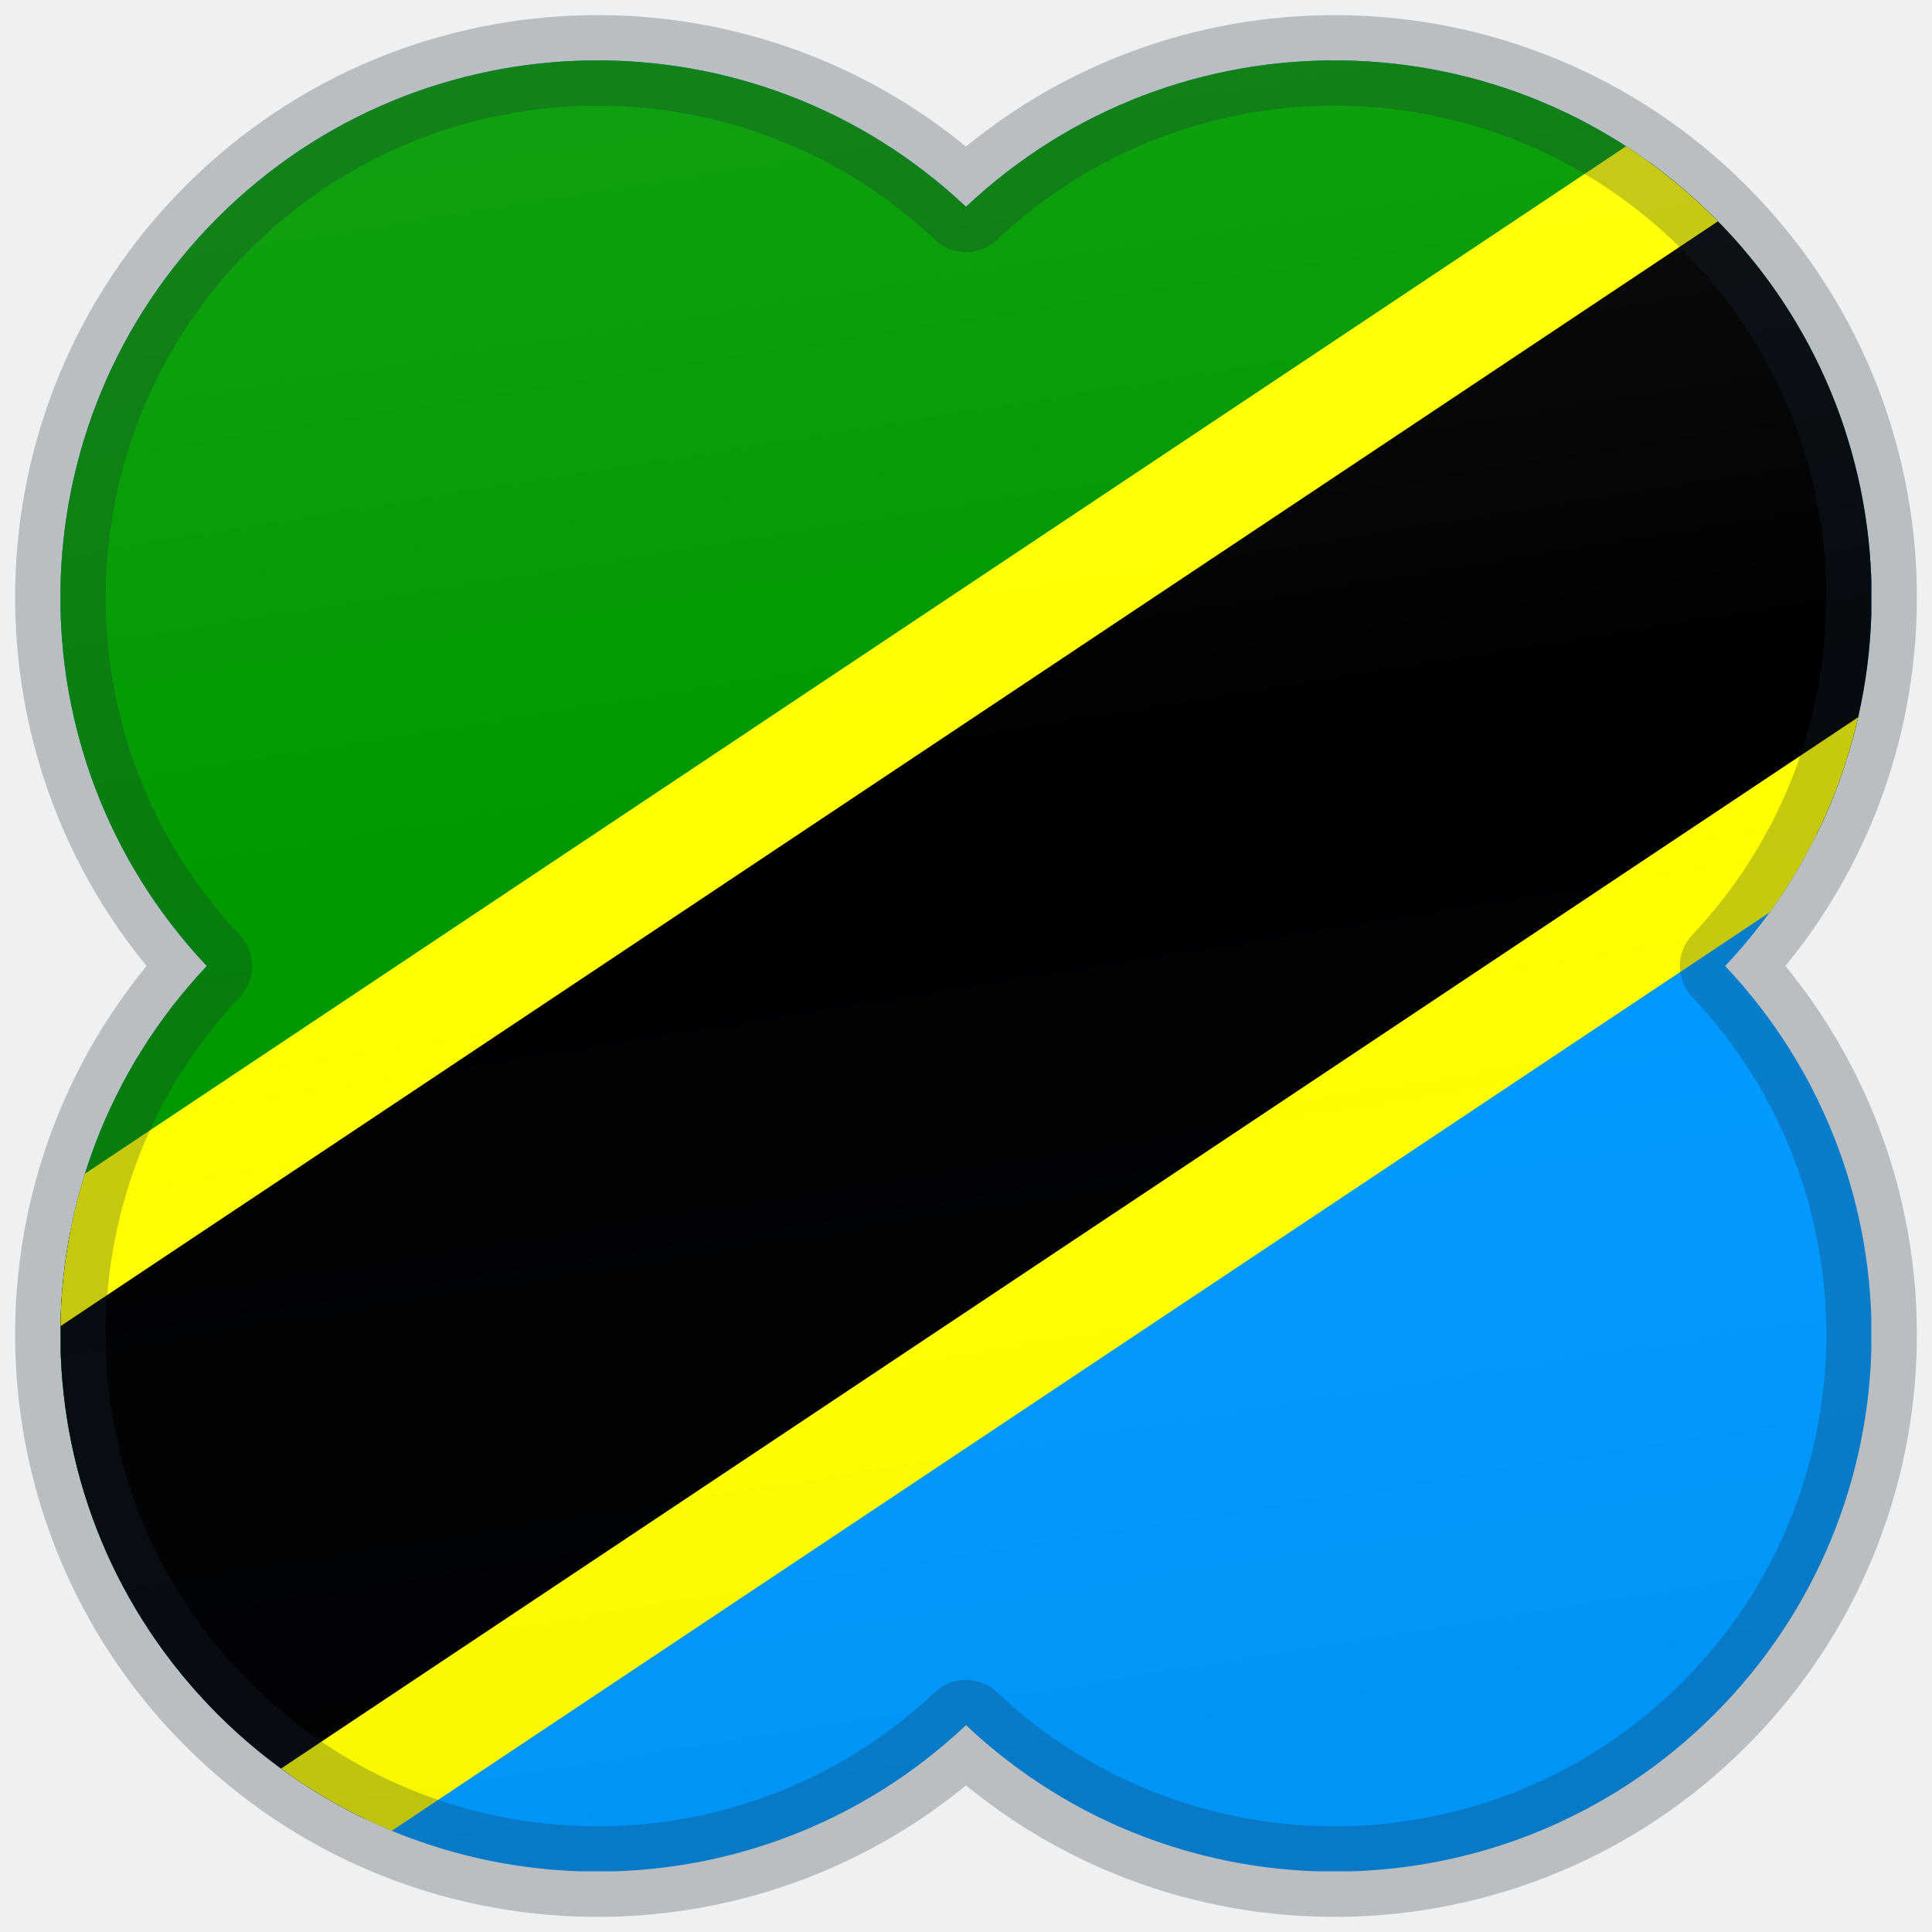
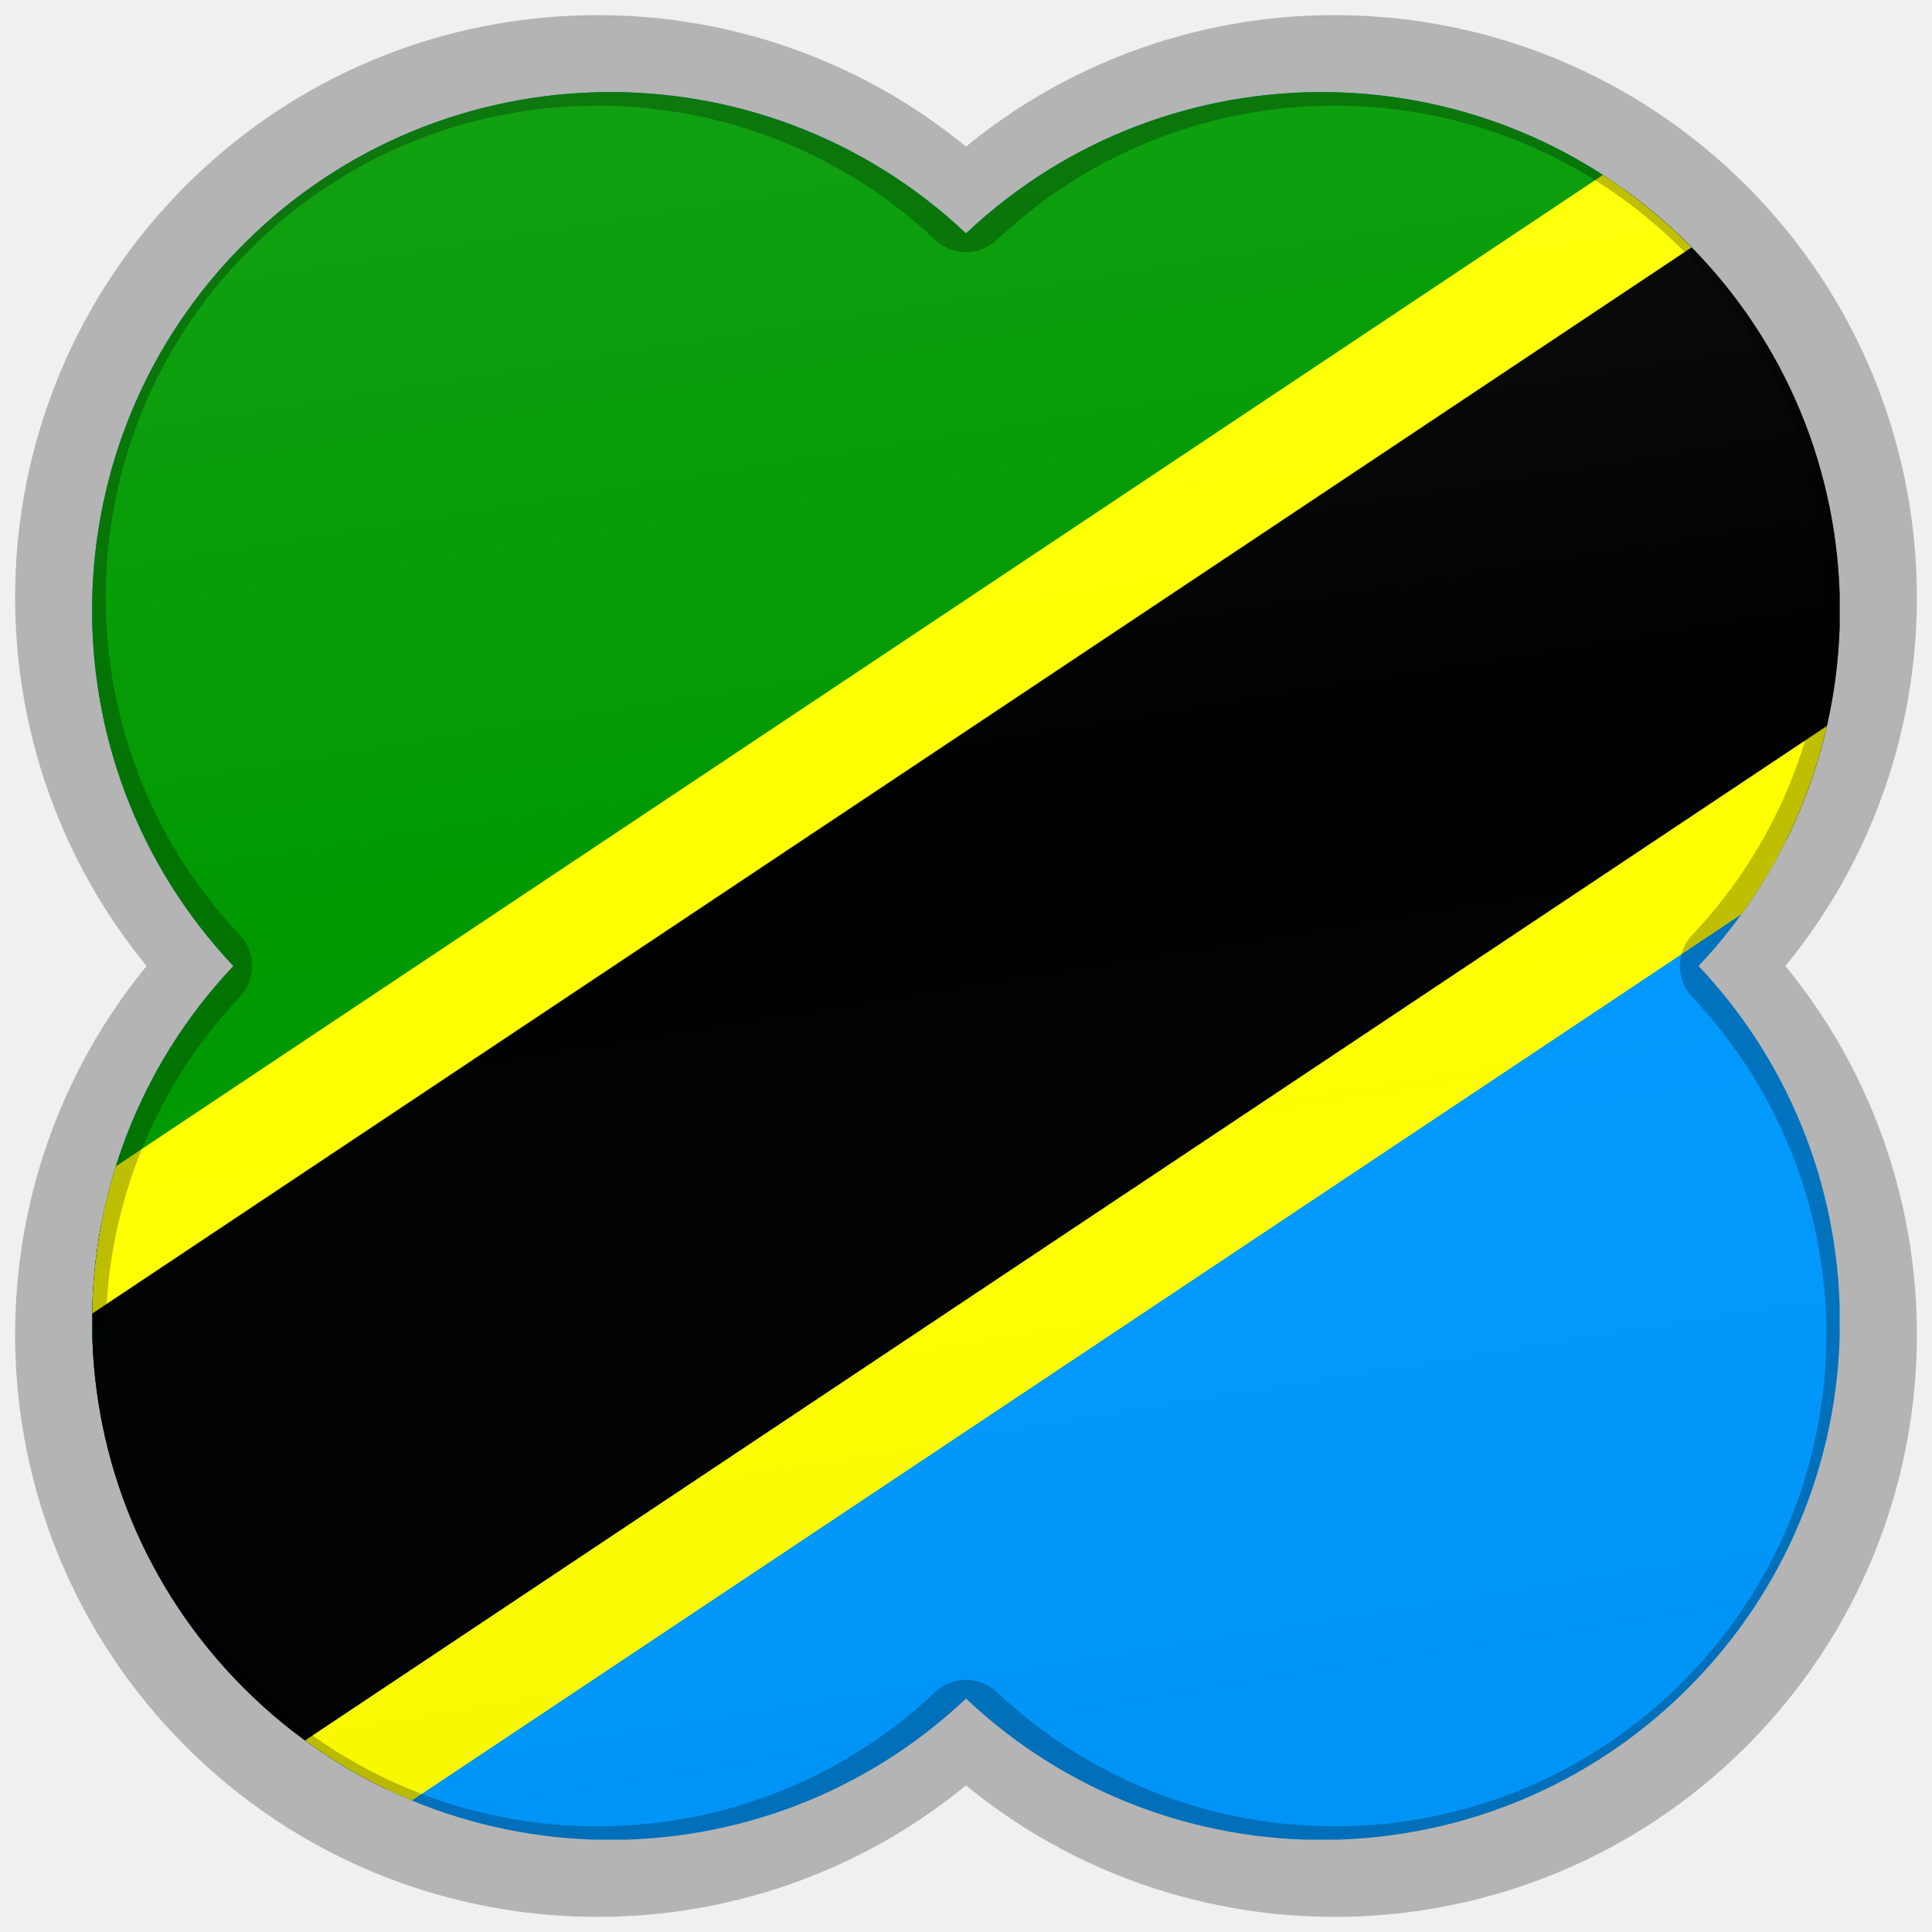
<svg xmlns="http://www.w3.org/2000/svg" viewBox="0 0 512 512" width="512" height="512" role="img" aria-labelledby="petal-soft-tz-title">
  <defs>
    <path id="petal-soft-tz-shape" d="M 256 54.811 A 142.322 142.322 0 0 1 457.189 256 A 142.322 142.322 0 0 1 256 457.189 A 142.322 142.322 0 0 1 54.811 256 A 142.322 142.322 0 0 1 256 54.811 Z" />
    <clipPath id="petal-soft-tz-clip" clipPathUnits="userSpaceOnUse">
      <path d="M 256 54.811 A 142.322 142.322 0 0 1 457.189 256 A 142.322 142.322 0 0 1 256 457.189 A 142.322 142.322 0 0 1 54.811 256 A 142.322 142.322 0 0 1 256 54.811 Z" />
    </clipPath>
    <linearGradient id="petal-soft-tz-shade" x1="0" y1="0" x2="0.16" y2="1">
      <stop offset="0%" stop-color="#ffffff" stop-opacity=".075" />
      <stop offset="48%" stop-color="#ffffff" stop-opacity="0" />
      <stop offset="100%" stop-color="#151a2b" stop-opacity=".038" />
    </linearGradient>
    <clipPath id="petal-soft-tz-source-tz-a">
      <path fill-opacity=".7" d="M102.9 0h496v496H103z" />
    </clipPath>
  </defs>
-   <g clip-path="url(#petal-soft-tz-clip)">
-     <path d="M 256 54.811 A 142.322 142.322 0 0 1 457.189 256 A 142.322 142.322 0 0 1 256 457.189 A 142.322 142.322 0 0 1 54.811 256 A 142.322 142.322 0 0 1 256 54.811 Z" fill="#fff" />
-     <g transform="translate(16, 16) scale(0.9375)">
-       <g clip-path="url(#petal-soft-tz-source-tz-a)" transform="translate(-106.2)scale(1.0321)">
-         <g fill-rule="evenodd" stroke-width="1pt">
-           <path fill="#09f" d="M0 0h744.1v496H0z" />
-           <path fill="#090" d="M0 0h744.1L0 496z" />
-           <path fill="#000001" d="M0 496h165.4L744 103.4V0H578.7L0 392.7v103.4z" />
-           <path fill="#ff0" d="M0 378 567 0h56L0 415.3v-37.2zm121.1 118 623-415.3V118L177 496z" />
+   <g transform="translate(8.96, 8.96) scale(0.965)">
+     <g clip-path="url(#petal-soft-tz-clip)">
+       <path d="M 256 54.811 A 142.322 142.322 0 0 1 457.189 256 A 142.322 142.322 0 0 1 256 457.189 A 142.322 142.322 0 0 1 54.811 256 A 142.322 142.322 0 0 1 256 54.811 Z" fill="#fff" />
+       <g transform="translate(16, 16) scale(0.9375)">
+         <g clip-path="url(#petal-soft-tz-source-tz-a)" transform="translate(-106.2)scale(1.0321)">
+           <g fill-rule="evenodd" stroke-width="1pt">
+             <path fill="#09f" d="M0 0h744.1v496H0z" />
+             <path fill="#090" d="M0 0h744.1L0 496z" />
+             <path fill="#000001" d="M0 496h165.4L744 103.4V0H578.7L0 392.7v103.4z" />
+             <path fill="#ff0" d="M0 378 567 0h56L0 415.3v-37.2zm121.1 118 623-415.3V118L177 496z" />
+           </g>
        </g>
      </g>
+       <path d="M 256 54.811 A 142.322 142.322 0 0 1 457.189 256 A 142.322 142.322 0 0 1 256 457.189 A 142.322 142.322 0 0 1 54.811 256 A 142.322 142.322 0 0 1 256 54.811 Z" fill="url(#petal-soft-tz-shade)" />
    </g>
-     <path d="M 256 54.811 A 142.322 142.322 0 0 1 457.189 256 A 142.322 142.322 0 0 1 256 457.189 A 142.322 142.322 0 0 1 54.811 256 A 142.322 142.322 0 0 1 256 54.811 Z" fill="url(#petal-soft-tz-shade)" />
  </g>
-   <path d="M 256 54.811 A 142.322 142.322 0 0 1 457.189 256 A 142.322 142.322 0 0 1 256 457.189 A 142.322 142.322 0 0 1 54.811 256 A 142.322 142.322 0 0 1 256 54.811 Z" fill="none" stroke="#1f2937" stroke-width="24" stroke-opacity="0.25" stroke-linejoin="round" />
+   <path d="M 256 54.811 A 142.322 142.322 0 0 1 457.189 256 A 142.322 142.322 0 0 1 256 457.189 A 142.322 142.322 0 0 1 54.811 256 A 142.322 142.322 0 0 1 256 54.811 Z" fill="none" stroke="currentColor" stroke-width="24" stroke-opacity="0.25" stroke-linejoin="round" />
</svg>
